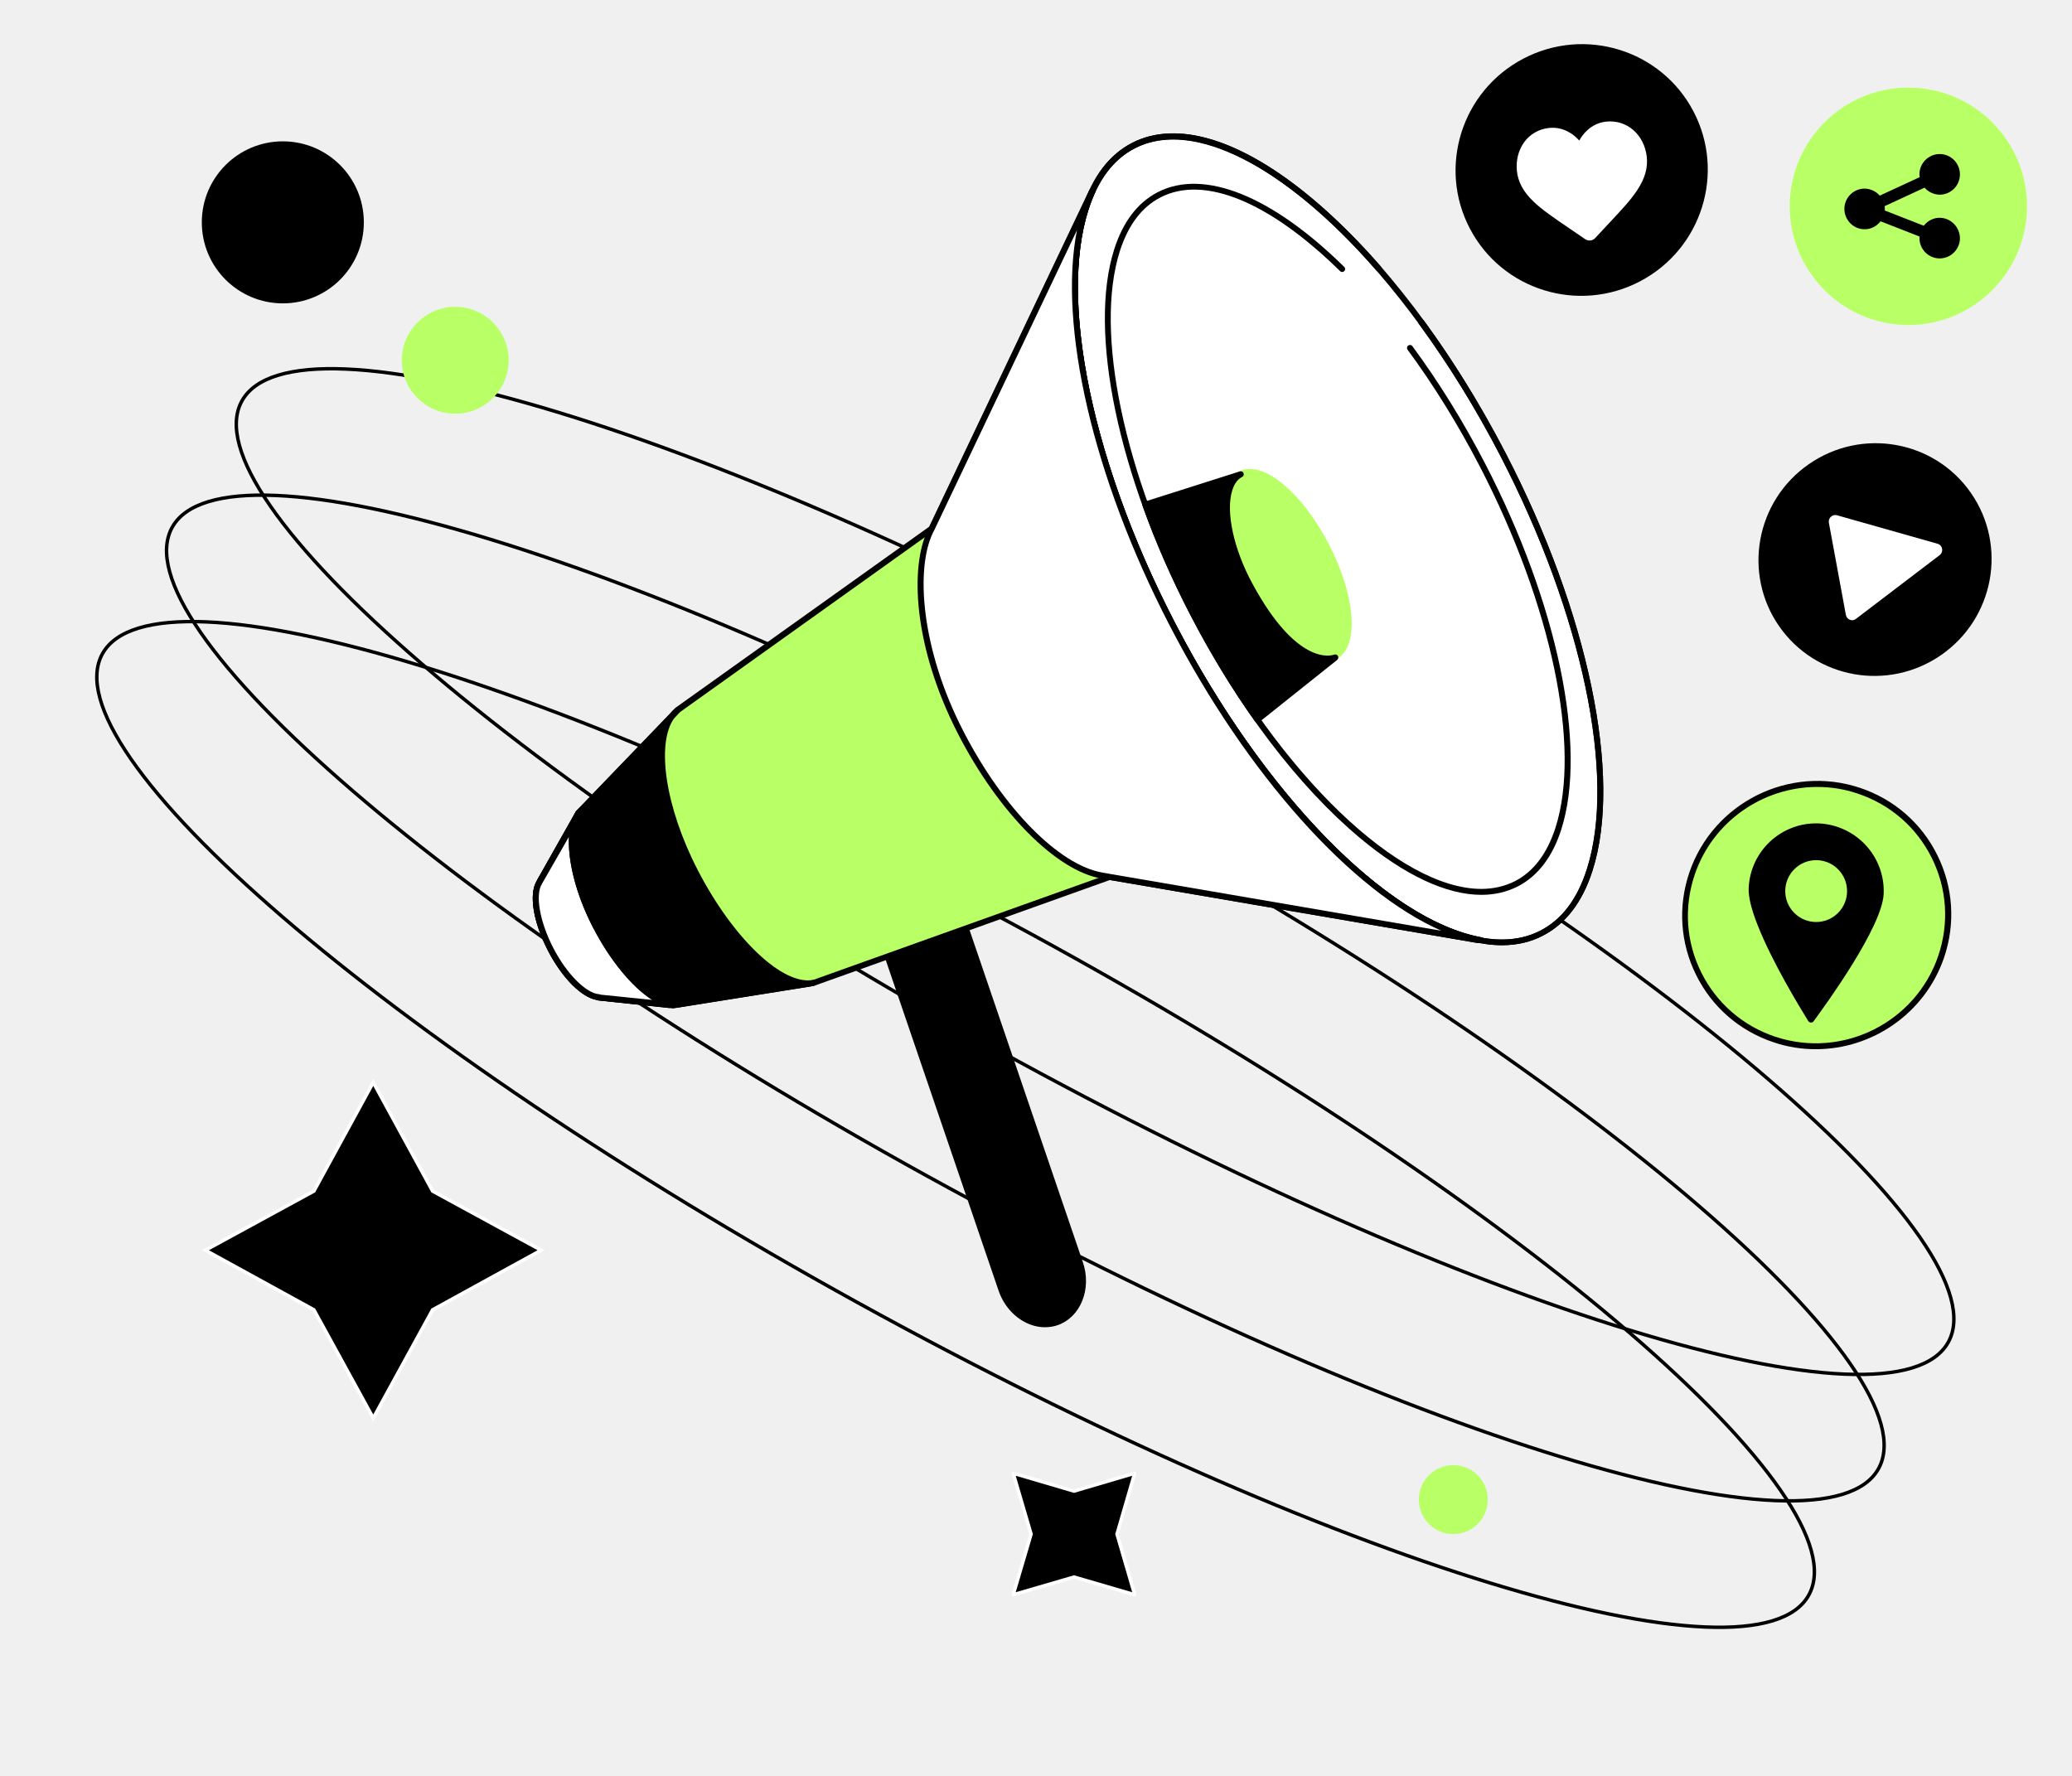
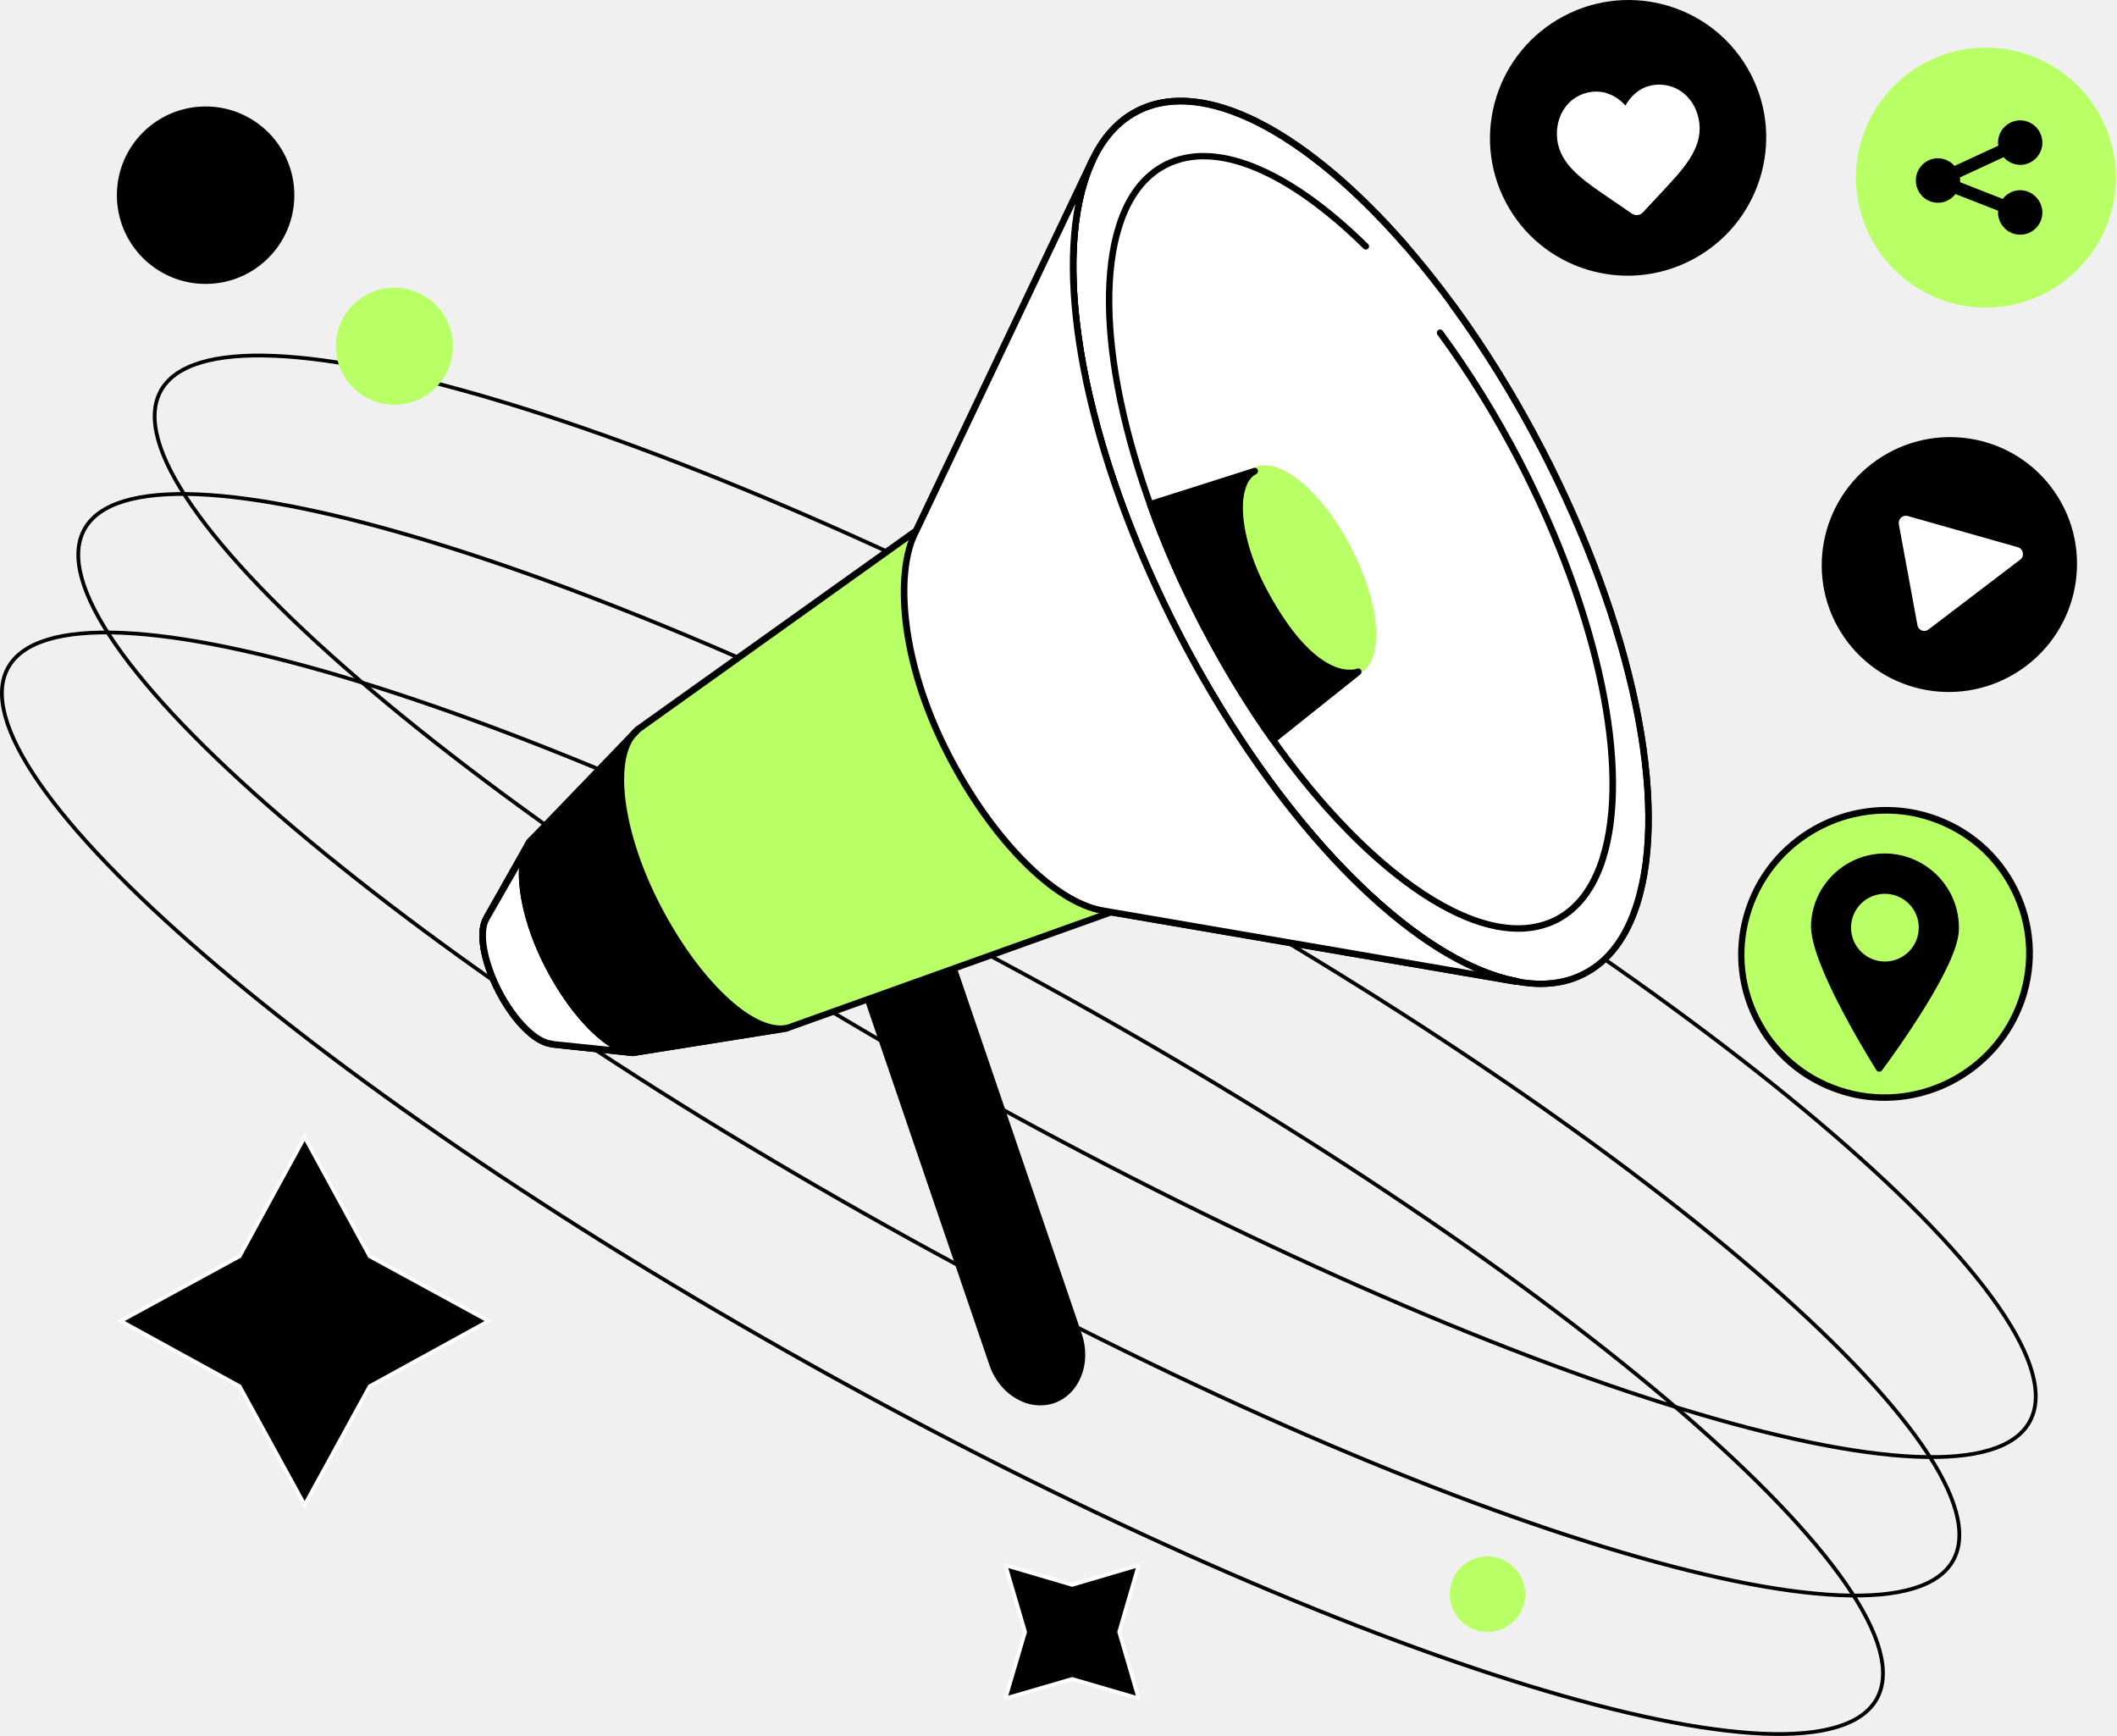
- <svg xmlns="http://www.w3.org/2000/svg" width="601" height="515" viewBox="0 0 601 515" fill="none">
+ <svg xmlns="http://www.w3.org/2000/svg" width="561" height="460" viewBox="0 0 561 460" fill="none">
  <g clip-path="url(#clip0_332_1228)">
-     <path d="M311.536 432.535L329.137 427.349L324.001 445L329.137 462.601L311.536 457.465L293.885 462.601L299.07 445L293.885 427.349L311.536 432.535Z" fill="black" stroke="white" stroke-miterlimit="10" />
+     <path d="M284.117 419.969L301.728 414.78L296.59 432.441L301.728 450.053L284.117 444.914L266.456 450.053L271.645 432.441L266.456 414.78L284.117 419.969Z" fill="black" stroke="white" stroke-miterlimit="10" />
  </g>
  <g clip-path="url(#clip1_332_1228)">
-     <path d="M125.484 345.509L156.96 362.659L125.484 379.947L108.266 411.354L91.047 379.947L59.571 362.659L91.047 345.509L108.266 313.964L125.484 345.509Z" fill="black" stroke="white" stroke-miterlimit="10" />
+     <path d="M97.96 332.894L129.454 350.054L97.96 367.351L80.731 398.776L63.503 367.351L32.009 350.054L63.503 332.894L80.731 301.331L97.96 332.894Z" fill="black" stroke="white" stroke-miterlimit="10" />
  </g>
-   <path d="M565.117 389.333C563.218 392.777 559.679 395.268 554.584 396.813C549.486 398.359 542.874 398.943 534.913 398.6C518.992 397.913 497.791 393.524 472.776 385.868C422.756 370.558 357.594 342.216 289.155 304.465C220.715 266.715 161.982 226.717 122.349 192.575C102.53 175.501 87.508 159.909 78.434 146.81C73.897 140.259 70.864 134.355 69.452 129.218C68.04 124.084 68.26 119.762 70.16 116.319C72.059 112.875 75.598 110.384 80.693 108.839C85.791 107.293 92.403 106.709 100.364 107.052C116.285 107.739 137.486 112.128 162.501 119.784C212.521 135.094 277.683 163.436 346.122 201.187C414.562 238.937 473.295 278.934 512.928 313.077C532.747 330.15 547.769 345.742 556.843 358.842C561.38 365.393 564.414 371.297 565.825 376.434C567.237 381.568 567.017 385.889 565.117 389.333Z" stroke="black" />
-   <path d="M544.887 426.007C542.987 429.451 539.449 431.942 534.354 433.487C529.256 435.033 522.644 435.617 514.683 435.273C498.762 434.587 477.56 430.198 452.546 422.542C402.526 407.232 337.364 378.89 268.924 341.139C200.485 303.388 141.752 263.391 102.119 229.249C82.299 212.175 67.277 196.583 58.204 183.483C53.666 176.933 50.633 171.029 49.221 165.892C47.81 160.758 48.03 156.436 49.929 152.992C51.829 149.549 55.367 147.057 60.462 145.512C65.56 143.967 72.172 143.383 80.134 143.726C96.054 144.413 117.256 148.802 142.27 156.458C192.291 171.767 257.452 200.11 325.892 237.86C394.331 275.611 453.064 315.608 492.697 349.75C512.517 366.824 527.539 382.416 536.612 395.516C541.15 402.067 544.183 407.971 545.595 413.107C547.006 418.241 546.786 422.563 544.887 426.007Z" stroke="black" />
-   <path d="M524.658 462.681C522.759 466.125 519.22 468.616 514.125 470.161C509.027 471.707 502.415 472.291 494.454 471.948C478.533 471.261 457.332 466.872 432.317 459.216C382.297 443.906 317.135 415.564 248.696 377.813C180.256 340.063 121.523 300.066 81.891 265.923C62.071 248.85 47.049 233.258 37.975 220.158C33.438 213.607 30.404 207.703 28.993 202.566C27.581 197.432 27.801 193.111 29.701 189.667C31.6 186.223 35.139 183.732 40.234 182.187C45.332 180.641 51.944 180.057 59.905 180.4C75.826 181.087 97.027 185.476 122.042 193.132C172.062 208.442 237.224 236.784 305.663 274.535C374.103 312.285 432.836 352.283 472.469 386.425C492.288 403.499 507.31 419.091 516.384 432.19C520.921 438.741 523.955 444.645 525.366 449.782C526.778 454.916 526.558 459.237 524.658 462.681Z" stroke="black" />
-   <circle cx="132.037" cy="104.5" r="15.5" fill="#B9FF66" />
-   <circle cx="421.537" cy="435" r="10" fill="#B9FF66" />
-   <circle cx="82.037" cy="64.5" r="23.5" fill="black" />
-   <path d="M306.509 383.59C300.205 385.744 293.001 381.475 290.495 374.071L251.496 259.81L274.284 252.015L313.322 366.433C315.828 373.758 312.774 381.436 306.509 383.59Z" fill="black" />
-   <path d="M303.102 385C301.262 385 299.383 384.569 297.581 383.668C293.94 381.866 291.042 378.498 289.633 374.345L250.634 260.084C250.478 259.653 250.713 259.144 251.182 258.987L273.971 251.192C274.206 251.113 274.441 251.113 274.636 251.231C274.832 251.348 274.989 251.505 275.067 251.74L314.105 366.159C316.728 373.914 313.439 382.101 306.744 384.412C305.608 384.804 304.355 385 303.102 385ZM252.592 260.358L291.317 373.797C292.57 377.518 295.154 380.574 298.364 382.14C300.949 383.394 303.729 383.629 306.235 382.767C312.03 380.769 314.849 373.562 312.5 366.707L273.736 253.111L252.592 260.358Z" fill="black" />
-   <path d="M270.251 153.382L196.521 205.988L167.821 235.798L156.544 255.736L156.505 255.892C154.273 259.339 155.565 267.291 159.755 275.399C163.866 283.39 169.661 288.953 173.733 289.266L173.616 289.344L195.268 291.695L235.794 285.231L321.818 254.443L428.751 272.775L429.495 272.814C402.635 267.8 366.377 231.88 340.025 181.076C313.713 130.31 305.334 80.132 316.885 55.376H316.845L270.838 152.128L270.251 153.382Z" fill="#B9FF66" />
-   <path d="M447.266 270.603C473.694 256.873 468.583 194.629 435.852 131.577C403.121 68.525 355.163 28.541 328.736 42.271C302.308 56.001 307.419 118.245 340.15 181.297C372.881 244.349 420.839 284.333 447.266 270.603Z" fill="white" />
-   <path d="M435.643 274.185C424.131 274.185 410.27 267.761 395.352 255.266C375.031 238.266 355.101 212.06 339.243 181.428C315.241 135.05 305.334 87.496 314.027 60.273C316.924 51.185 321.78 44.839 328.397 41.431C341.553 34.694 360.073 40.413 380.591 57.57C400.912 74.57 420.842 100.775 436.7 131.407C460.742 177.786 470.648 225.339 461.916 252.563C459.019 261.651 454.163 267.996 447.546 271.404C443.983 273.284 439.989 274.185 435.643 274.185ZM340.378 40.413C336.345 40.413 332.586 41.236 329.219 42.998C322.993 46.171 318.451 52.203 315.711 60.86C307.136 87.692 317.003 134.737 340.809 180.723C373.23 243.279 420.764 283.312 446.802 269.955C453.028 266.782 457.57 260.75 460.311 252.093C468.886 225.261 459.019 178.216 435.212 132.23C406.981 77.782 367.356 40.413 340.378 40.413Z" fill="black" />
-   <path d="M435.643 274.185C424.131 274.185 410.27 267.761 395.352 255.266C375.031 238.265 355.101 212.06 339.243 181.428C315.241 135.05 305.334 87.496 314.027 60.273C316.924 51.185 321.78 44.839 328.397 41.431C337.207 36.887 348.718 38.023 361.679 44.682C374.091 51.067 387.521 62.388 400.599 77.39C400.912 77.743 400.873 78.291 400.521 78.605C400.168 78.918 399.62 78.879 399.307 78.526C372.76 48.051 345.899 34.42 329.219 42.998C322.993 46.171 318.451 52.203 315.711 60.86C307.136 87.692 317.003 134.737 340.809 180.723C369.001 235.132 408.665 272.54 435.604 272.54C439.637 272.54 443.396 271.717 446.763 269.955C452.989 266.782 457.531 260.75 460.272 252.093C468.847 225.261 458.98 178.216 435.173 132.23C428.086 118.52 420.098 105.632 411.523 93.92C411.249 93.529 411.328 92.98 411.719 92.706C412.111 92.432 412.659 92.51 412.933 92.902C421.586 104.692 429.574 117.658 436.739 131.446C460.742 177.785 470.648 225.339 461.916 252.563C459.019 261.65 454.163 267.996 447.546 271.404C443.983 273.284 439.989 274.185 435.643 274.185Z" fill="black" />
-   <path d="M387.303 190.339C393.426 187.158 392.248 172.751 384.673 158.159C377.098 143.567 365.995 134.316 359.872 137.497C353.75 140.678 354.928 155.085 362.503 169.677C370.077 184.269 381.181 193.52 387.303 190.339Z" fill="#B9FF66" />
-   <path d="M384.624 191.848C377.889 191.848 368.492 183.152 361.718 170.03C356.08 159.14 353.77 147.937 355.845 141.474C356.589 139.202 357.803 137.596 359.486 136.734C366.143 133.326 377.537 142.61 385.446 157.847C391.085 168.737 393.395 179.94 391.32 186.403C390.576 188.675 389.362 190.281 387.678 191.143C386.738 191.613 385.72 191.848 384.624 191.848ZM362.54 137.714C361.718 137.714 360.935 137.87 360.269 138.223C358.977 138.889 358.038 140.142 357.45 141.983C355.532 148.016 357.764 158.748 363.206 169.246C370.411 183.152 381.257 192.514 386.856 189.615C388.148 188.949 389.088 187.696 389.675 185.855C391.594 179.783 389.323 169.09 383.919 158.592C377.576 146.41 368.492 137.714 362.54 137.714Z" fill="#B9FF66" />
-   <path d="M429.692 259.574C419.59 259.574 407.452 253.934 394.374 243.005C376.597 228.12 359.134 205.166 345.273 178.373C324.247 137.792 315.593 96.153 323.19 72.298C325.735 64.307 330.003 58.745 335.837 55.728C349.228 48.874 368.923 56.786 389.91 77.429C390.262 77.782 390.262 78.291 389.91 78.644C389.558 78.996 389.049 78.996 388.696 78.644C368.257 58.549 349.267 50.715 336.62 57.256C331.216 60.037 327.262 65.247 324.834 72.807C317.355 96.231 325.97 137.361 346.8 177.589C371.429 225.182 406.081 257.851 429.653 257.851C433.177 257.851 436.426 257.107 439.402 255.618C444.806 252.837 448.76 247.627 451.188 240.067C458.667 216.643 450.052 175.513 429.222 135.285C422.918 123.142 415.87 111.743 408.274 101.441C408 101.049 408.078 100.501 408.47 100.227C408.861 99.953 409.409 100.031 409.683 100.423C417.358 110.842 424.445 122.28 430.788 134.501C451.814 175.082 460.468 216.721 452.872 240.576C450.327 248.567 446.059 254.13 440.225 257.146C437.014 258.752 433.49 259.574 429.692 259.574Z" fill="black" />
-   <path d="M195.308 292.517C195.269 292.517 195.23 292.517 195.23 292.517L173.577 290.167C173.46 290.167 173.342 290.128 173.225 290.05C168.761 289.344 163.123 283.704 159.011 275.791C154.626 267.448 153.334 259.3 155.722 255.462L155.762 255.344L167.038 235.367C167.077 235.289 167.117 235.249 167.156 235.21L195.857 205.401C195.896 205.362 195.935 205.323 195.974 205.284L269.508 152.794L316.024 54.984C316.141 54.789 316.298 54.632 316.533 54.554C316.768 54.475 317.003 54.475 317.199 54.593C317.629 54.789 317.825 55.298 317.629 55.729C305.844 80.994 315.163 131.211 340.77 180.645C366.417 230.157 402.165 266.821 429.692 271.874C430.122 271.953 430.436 272.344 430.396 272.814C430.357 273.245 429.966 273.559 429.535 273.598L428.791 273.559C428.752 273.559 428.713 273.559 428.674 273.559L321.936 255.266L236.108 285.976C236.069 285.976 235.991 286.015 235.951 286.015L195.426 292.478C195.387 292.517 195.348 292.517 195.308 292.517ZM174.204 288.522L195.308 290.794L235.638 284.331L321.623 253.581C321.78 253.542 321.897 253.503 322.054 253.542L418.141 269.994C392.181 258.595 361.836 224.947 339.321 181.468C316.964 138.301 306.979 94.469 312.461 66.775L271.035 153.735C270.956 153.852 270.878 153.97 270.761 154.048L197.11 206.655L168.526 236.307L157.249 256.284C157.249 256.323 157.21 256.363 157.21 256.363C155.174 259.535 156.545 267.37 160.499 275.008C164.376 282.49 169.975 288.13 173.812 288.404C173.969 288.404 174.086 288.444 174.204 288.522Z" fill="black" />
-   <path d="M270.367 153.069L316.845 55.337H316.884C305.333 80.093 313.751 130.271 340.025 181.037C366.376 231.881 402.634 267.8 429.573 272.736L428.829 272.697L322.052 254.404L319.586 253.973C307.173 251.779 290.611 235.641 278.747 212.608C266.569 188.988 264.416 165.447 269.819 154.244L270.367 153.069Z" fill="white" />
-   <path d="M429.573 273.598C429.534 273.598 429.573 273.598 429.573 273.598L428.79 273.558C428.751 273.558 428.711 273.558 428.672 273.558L321.896 255.266L319.429 254.835C306.312 252.524 289.671 235.719 277.964 213.039C264.69 187.265 264.025 164.311 269.036 153.891L269.624 152.716L316.101 55.024C316.218 54.828 316.375 54.671 316.61 54.593C316.845 54.514 317.08 54.514 317.276 54.632C317.706 54.828 317.902 55.337 317.706 55.768C305.921 81.033 315.24 131.25 340.847 180.684C366.494 230.196 402.243 266.86 429.769 271.913C430.199 271.992 430.513 272.383 430.473 272.853C430.356 273.245 430.004 273.598 429.573 273.598ZM312.381 66.775L271.151 153.46L270.563 154.635C265.591 164.977 267.04 188.087 279.491 212.217C290.963 234.466 307.134 250.918 319.742 253.111L322.209 253.542L418.1 269.994C392.14 258.595 361.795 224.947 339.281 181.467C316.923 138.301 306.939 94.469 312.381 66.775Z" fill="black" />
-   <path d="M194.133 292.4C194.094 292.4 194.055 292.4 194.055 292.4L173.538 290.206C173.42 290.206 173.303 290.167 173.185 290.089C168.721 289.384 163.083 283.743 158.972 275.831C154.626 267.448 153.333 259.3 155.722 255.462L155.761 255.344L167.038 235.367C167.273 234.936 167.782 234.819 168.212 235.054C168.643 235.289 168.761 235.798 168.526 236.229L157.249 256.284C157.249 256.323 157.21 256.363 157.21 256.363C155.174 259.535 156.544 267.37 160.499 275.008C164.375 282.49 169.974 288.13 173.812 288.404C173.929 288.404 174.086 288.444 174.164 288.522L194.212 290.676C194.681 290.716 195.034 291.146 194.955 291.616C194.916 292.047 194.564 292.4 194.133 292.4Z" fill="black" />
-   <path d="M195.503 291.538C188.847 291.068 179.528 281.628 172.754 268.584C165.589 254.756 163.905 240.459 168.29 235.367L156.583 255.736L156.505 255.892C154.273 259.339 155.565 267.291 159.755 275.399C163.866 283.39 169.661 288.953 173.733 289.266L173.616 289.344L195.503 291.538Z" fill="white" />
-   <path d="M195.504 292.4C195.464 292.4 195.464 292.4 195.425 292.4C195.269 292.4 195.073 292.36 194.916 292.36L173.538 290.206C173.42 290.206 173.303 290.167 173.185 290.088C168.721 289.383 163.083 283.743 158.972 275.83C154.626 267.448 153.333 259.3 155.722 255.461L155.761 255.344L166.059 237.404C166.45 236.385 166.959 235.484 167.586 234.74C167.86 234.387 168.369 234.348 168.721 234.583C169.074 234.857 169.191 235.327 168.956 235.719L167.508 238.187C165.197 244.415 167.468 256.636 173.42 268.074C179.881 280.57 188.691 289.697 194.995 290.519L195.464 290.559C195.934 290.598 196.287 291.029 196.248 291.499C196.287 292.047 195.934 292.4 195.504 292.4ZM174.164 288.522L189.121 290.049C183.366 286.367 177.022 278.768 171.971 268.975C167.077 259.535 164.649 249.742 165.041 242.692L157.249 256.284C157.249 256.323 157.21 256.362 157.21 256.362C155.174 259.535 156.544 267.369 160.499 275.008C164.375 282.489 169.974 288.13 173.812 288.404C173.929 288.404 174.086 288.443 174.164 288.522Z" fill="black" />
-   <path d="M234.345 285.388L236.068 285.035C226.749 286.994 212.026 272.892 201.65 252.876C191.039 232.429 189.042 212.021 196.56 205.988L195.581 206.968L168.368 235.249C163.905 240.263 165.549 254.639 172.754 268.544C179.684 281.941 189.512 291.499 196.208 291.459L234.345 285.388Z" fill="black" />
-   <path d="M196.169 292.36C189.043 292.36 179.137 282.764 171.971 268.975C164.689 254.874 162.848 240.146 167.704 234.701L194.407 206.968C194.877 206.341 195.425 205.793 196.013 205.323C196.365 205.048 196.874 205.088 197.187 205.401C197.501 205.753 197.501 206.263 197.187 206.576L195.66 208.182C190.218 215.468 192.92 234.113 202.434 252.484C212.693 272.305 227.024 285.897 235.795 284.252L235.912 284.213C236.382 284.135 236.813 284.409 236.93 284.879C237.008 285.349 236.734 285.78 236.264 285.897C236.225 285.897 236.186 285.897 236.147 285.936L234.542 286.25H234.502L196.365 292.321C196.287 292.321 196.209 292.36 196.169 292.36ZM192.136 211.825L168.996 235.876C164.689 240.733 166.646 254.913 173.538 268.192C180.272 281.197 189.787 290.598 196.169 290.637L229.843 285.27C220.759 282.058 209.561 269.955 200.907 253.307C192.685 237.443 189.513 221.304 192.136 211.825Z" fill="black" />
-   <path d="M359.878 137.479C353.731 140.612 354.631 155.145 362.462 169.638C375.579 193.885 386.034 191.025 387.248 190.594C387.287 190.594 387.287 190.634 387.248 190.634L364.733 208.77C358.116 199.486 351.812 189.145 346.017 177.981C340.496 167.288 335.837 156.633 332.156 146.292L359.878 137.479Z" fill="black" />
-   <path d="M364.733 209.631C364.694 209.631 364.655 209.631 364.616 209.631C364.381 209.592 364.185 209.475 364.028 209.279C357.255 199.76 350.951 189.341 345.273 178.412C339.83 167.914 335.132 157.221 331.373 146.645C331.295 146.41 331.295 146.174 331.412 145.979C331.53 145.783 331.686 145.626 331.921 145.548L359.643 136.734C360.074 136.617 360.544 136.813 360.7 137.243C360.857 137.674 360.7 138.144 360.309 138.34C358.977 139.006 357.998 140.338 357.411 142.297C355.493 148.446 357.842 159.336 363.284 169.325C376.088 192.984 385.955 190.281 387.013 189.889C387.404 189.733 387.874 189.928 388.07 190.281C388.266 190.634 388.187 191.143 387.874 191.417L365.281 209.436C365.125 209.553 364.929 209.631 364.733 209.631ZM333.292 146.84C337.011 157.064 341.553 167.405 346.8 177.59C352.282 188.166 358.39 198.233 364.929 207.516L384.467 191.77C380.004 191.574 371.585 188.244 361.718 170.03C356.002 159.493 353.652 148.368 355.727 141.67C356.002 140.808 356.315 140.064 356.706 139.359L333.292 146.84Z" fill="black" />
-   <path d="M475.723 81.597C493.623 72.194 500.547 50.116 491.187 32.285C481.827 14.454 459.729 7.623 441.829 17.027C423.929 26.43 417.006 48.508 426.365 66.339C435.725 84.17 457.823 91.001 475.723 81.597Z" fill="black" />
-   <path d="M442.104 41.235C443.827 38.885 446.372 37.436 449.27 37.122C451.462 36.887 453.498 37.357 455.417 38.532C456.396 39.12 457.257 39.864 458.08 40.765C458.667 39.708 459.372 38.767 460.194 37.984C461.799 36.417 463.718 35.516 465.872 35.281C468.769 34.968 471.588 35.83 473.781 37.749C475.934 39.629 477.305 42.371 477.657 45.466C478.01 48.639 477.148 51.694 474.956 55.063C472.998 58.079 470.022 61.212 466.576 64.894C465.402 66.148 464.07 67.558 462.7 69.047C462.348 69.438 461.839 69.713 461.29 69.752C460.742 69.83 460.233 69.673 459.763 69.36C458.08 68.185 456.474 67.088 455.065 66.148C450.914 63.328 447.312 60.899 444.728 58.392C441.83 55.611 440.342 52.791 439.99 49.618C439.677 46.523 440.421 43.546 442.104 41.235Z" fill="white" />
-   <path d="M577.272 83.593C590.377 70.483 590.377 49.228 577.272 36.118C564.168 23.009 542.922 23.009 529.817 36.118C516.713 49.228 516.713 70.483 529.817 83.593C542.922 96.702 564.168 96.702 577.272 83.593Z" fill="#B9FF66" />
-   <path d="M553.539 94.273C534.587 94.273 519.121 78.84 519.121 59.842C519.121 40.883 534.548 25.411 553.539 25.411C572.529 25.411 587.956 40.844 587.956 59.842C587.956 78.801 572.529 94.273 553.539 94.273ZM553.539 27.134C535.527 27.134 520.844 41.784 520.844 59.842C520.844 77.861 535.488 92.55 553.539 92.55C571.55 92.55 586.233 77.9 586.233 59.842C586.233 41.823 571.589 27.134 553.539 27.134Z" fill="#B9FF66" />
-   <path d="M562.622 63.171C560.743 63.171 559.098 64.072 558.002 65.482L546.686 61.056C546.686 60.899 546.725 60.782 546.725 60.625C546.725 60.351 546.686 60.077 546.647 59.803L558.237 54.436C559.294 55.651 560.86 56.434 562.622 56.473C565.833 56.473 568.495 53.849 568.495 50.597C568.495 47.346 565.872 44.683 562.622 44.683C559.411 44.683 556.749 47.307 556.749 50.558C556.749 50.833 556.788 51.107 556.827 51.381L545.237 56.747C544.18 55.533 542.614 54.75 540.852 54.71C537.641 54.71 534.979 57.335 534.979 60.586C534.979 63.837 537.602 66.501 540.852 66.501C542.731 66.501 544.376 65.6 545.472 64.19L556.788 68.616C556.788 68.773 556.749 68.89 556.749 69.047C556.749 72.298 559.372 74.962 562.622 74.962C565.833 74.962 568.495 72.337 568.495 69.086C568.456 65.835 565.833 63.211 562.622 63.171Z" fill="black" />
-   <path d="M563.067 189.993C578.433 179.322 582.294 158.283 571.69 142.999C561.085 127.715 540.032 123.975 524.665 134.645C509.299 145.315 505.438 166.355 516.042 181.639C526.647 196.923 547.7 200.663 563.067 189.993Z" fill="black" />
-   <path d="M535.411 178.373L530.478 151.619C530.243 150.248 531.496 149.112 532.827 149.465L561.998 157.73C563.486 158.161 563.838 160.08 562.624 161.02L538.348 179.509C537.291 180.371 535.685 179.783 535.411 178.373Z" fill="white" />
-   <path d="M543.535 299.582C562.512 290.34 570.452 267.553 561.271 248.686C552.09 229.819 529.264 222.016 510.287 231.258C491.311 240.499 483.371 263.286 492.552 282.153C501.733 301.02 524.559 308.823 543.535 299.582Z" fill="#B9FF66" />
-   <path d="M526.718 304.347C522.646 304.347 518.495 303.72 514.462 302.349C504.595 299.059 496.607 292.165 491.987 282.842C487.367 273.559 486.662 263.022 489.99 253.151C496.881 232.821 519.043 221.735 539.443 228.512C549.31 231.802 557.298 238.696 561.918 248.019C566.539 257.303 567.243 267.84 563.915 277.711C558.355 294.006 543.045 304.347 526.718 304.347ZM527.109 228.277C511.486 228.277 496.842 238.148 491.556 253.738C488.385 263.178 489.05 273.245 493.475 282.098C497.899 290.99 505.535 297.61 514.971 300.743C534.47 307.206 555.653 296.63 562.232 277.202C565.403 267.761 564.737 257.694 560.313 248.842C555.888 239.95 548.253 233.33 538.817 230.196C534.94 228.865 530.986 228.277 527.109 228.277Z" fill="black" />
-   <path d="M546.375 259.261C545.983 268.78 529.891 291.029 526.053 296.239C525.662 296.787 524.84 296.748 524.487 296.16C522.06 292.243 514.033 279.082 509.843 268.427C508.16 264.197 507.102 260.358 507.22 257.655C507.651 246.844 516.774 238.422 527.581 238.853C538.387 239.362 546.806 248.45 546.375 259.261Z" fill="black" />
-   <path d="M533.13 264.827C536.632 261.324 536.632 255.644 533.13 252.141C529.628 248.638 523.951 248.638 520.45 252.141C516.948 255.644 516.948 261.324 520.45 264.827C523.951 268.33 529.628 268.33 533.13 264.827Z" fill="#B9FF66" />
+   <path d="M318.724 188.489C387.202 226.261 445.969 266.282 485.624 300.443C505.455 317.527 520.486 333.127 529.564 346.234C534.104 352.789 537.139 358.696 538.552 363.836C539.964 368.973 539.744 373.297 537.843 376.743C535.942 380.189 532.402 382.681 527.304 384.227C522.203 385.774 515.587 386.359 507.622 386.015C491.692 385.328 470.479 380.936 445.45 373.275C395.401 357.957 330.202 329.599 261.724 291.827C193.246 254.055 134.478 214.034 94.823 179.872C74.993 162.789 59.962 147.189 50.883 134.082C46.343 127.527 43.308 121.619 41.895 116.48C40.483 111.343 40.703 107.019 42.604 103.573C44.504 100.128 48.045 97.635 53.143 96.088C58.244 94.542 64.86 93.957 72.826 94.301C88.755 94.988 109.969 99.38 134.997 107.04C185.046 122.359 250.246 150.717 318.724 188.489Z" stroke="black" />
+   <path d="M298.482 225.184C366.96 262.956 425.727 302.976 465.382 337.138C485.213 354.221 500.244 369.822 509.323 382.929C513.862 389.483 516.897 395.391 518.31 400.531C519.722 405.667 519.502 409.992 517.601 413.438C515.7 416.883 512.16 419.376 507.062 420.922C501.961 422.468 495.346 423.053 487.38 422.71C471.45 422.022 450.237 417.631 425.208 409.97C375.159 394.652 309.96 366.293 241.482 328.521C173.004 290.749 114.236 250.729 74.581 216.567C54.751 199.484 39.72 183.884 30.641 170.777C26.101 164.222 23.066 158.314 21.654 153.174C20.242 148.038 20.461 143.714 22.362 140.268C24.262 136.822 27.803 134.329 32.901 132.783C38.002 131.236 44.618 130.652 52.584 130.996C68.513 131.683 89.727 136.075 114.755 143.735C164.804 159.053 230.004 187.412 298.482 225.184Z" stroke="black" />
+   <path d="M278.242 261.879C346.72 299.651 405.487 339.672 445.142 373.833C464.973 390.917 480.004 406.517 489.082 419.624C493.622 426.179 496.657 432.086 498.07 437.226C499.482 442.363 499.261 446.687 497.361 450.133C495.46 453.579 491.92 456.071 486.822 457.617C481.721 459.164 475.105 459.748 467.14 459.405C451.21 458.718 429.997 454.326 404.968 446.665C354.919 431.347 289.72 402.989 221.242 365.217C152.764 327.445 93.996 287.424 54.341 253.262C34.511 236.179 19.48 220.579 10.401 207.472C5.861 200.917 2.826 195.009 1.413 189.87C0.002 184.733 0.221 180.409 2.122 176.963C4.022 173.517 7.563 171.024 12.661 169.478C17.762 167.932 24.378 167.347 32.344 167.691C48.273 168.378 69.487 172.77 94.515 180.43C144.564 195.749 209.764 224.107 278.242 261.879Z" stroke="black" />
+   <circle cx="104.516" cy="91.748" r="15.509" fill="#B9FF66" />
+   <circle cx="394.181" cy="422.436" r="10.006" fill="#B9FF66" />
+   <circle cx="54.488" cy="51.725" r="23.513" fill="black" />
+   <path d="M279.088 370.996C272.78 373.152 265.572 368.88 263.064 361.472L224.043 247.146L246.845 239.346L285.905 353.83C288.412 361.159 285.356 368.841 279.088 370.996Z" fill="black" />
+   <path d="M275.679 372.407C273.838 372.407 271.957 371.976 270.155 371.075C266.512 369.272 263.612 365.901 262.202 361.747L223.181 247.42C223.024 246.989 223.26 246.479 223.73 246.322L246.531 238.523C246.766 238.444 247.001 238.444 247.197 238.562C247.393 238.68 247.55 238.836 247.628 239.072L286.688 353.555C289.313 361.315 286.022 369.507 279.323 371.819C278.186 372.211 276.933 372.407 275.679 372.407ZM225.14 247.694L263.887 361.198C265.14 364.921 267.726 367.978 270.939 369.546C273.524 370.8 276.306 371.035 278.813 370.173C284.612 368.174 287.432 360.963 285.082 354.104L246.296 240.443L225.14 247.694Z" fill="black" />
+   <path d="M242.809 140.657L169.037 193.294L140.32 223.12L129.037 243.069L128.998 243.226C126.765 246.675 128.058 254.631 132.25 262.744C136.363 270.74 142.162 276.305 146.236 276.619L146.119 276.697L167.784 279.049L208.333 272.582L294.406 241.776L401.399 260.118L402.144 260.157C375.268 255.141 338.99 219.2 312.623 168.367C286.296 117.572 277.912 67.366 289.469 42.596H289.43L243.396 139.403L242.809 140.657Z" fill="#B9FF66" />
+   <path d="M419.925 257.945C446.368 244.207 441.254 181.928 408.505 118.84C375.755 55.752 327.77 15.745 301.327 29.483C274.885 43.221 279.998 105.5 312.748 168.588C345.498 231.676 393.483 271.682 419.925 257.945Z" fill="white" />
+   <path d="M408.295 261.529C396.777 261.529 382.908 255.102 367.982 242.599C347.648 225.589 327.707 199.369 311.84 168.72C287.824 122.315 277.912 74.734 286.61 47.495C289.509 38.402 294.367 32.053 300.988 28.643C314.152 21.902 332.683 27.624 353.212 44.791C373.545 61.8 393.486 88.021 409.353 118.67C433.408 165.075 443.32 212.655 434.583 239.895C431.684 248.988 426.826 255.337 420.205 258.747C416.64 260.628 412.644 261.529 408.295 261.529ZM312.976 27.624C308.941 27.624 305.18 28.447 301.811 30.211C295.582 33.385 291.037 39.421 288.295 48.083C279.715 74.93 289.587 122.001 313.407 168.014C345.846 230.606 393.408 270.661 419.461 257.297C425.69 254.122 430.235 248.086 432.977 239.424C441.557 212.577 431.684 165.506 407.864 119.493C379.617 65.014 339.97 27.624 312.976 27.624Z" fill="black" />
+   <path d="M408.295 261.529C396.777 261.529 382.908 255.102 367.982 242.599C347.648 225.589 327.707 199.369 311.84 168.72C287.824 122.315 277.912 74.734 286.61 47.495C289.509 38.402 294.367 32.053 300.988 28.643C309.803 24.096 321.321 25.233 334.289 31.896C346.708 38.284 360.146 49.611 373.231 64.622C373.545 64.975 373.506 65.524 373.153 65.837C372.8 66.151 372.252 66.112 371.939 65.759C345.376 35.267 318.5 21.627 301.811 30.211C295.582 33.385 291.037 39.421 288.295 48.083C279.715 74.93 289.587 122.001 313.407 168.014C341.615 222.454 381.302 259.883 408.256 259.883C412.291 259.883 416.052 259.06 419.422 257.296C425.651 254.122 430.196 248.086 432.938 239.424C441.518 212.577 431.645 165.506 407.825 119.493C400.734 105.775 392.742 92.881 384.162 81.162C383.888 80.77 383.966 80.221 384.358 79.947C384.75 79.672 385.298 79.751 385.572 80.143C394.231 91.94 402.223 104.913 409.392 118.709C433.408 165.075 443.32 212.655 434.583 239.895C431.684 248.987 426.826 255.337 420.205 258.747C416.64 260.628 412.644 261.529 408.295 261.529Z" fill="black" />
+   <path d="M359.928 177.635C366.054 174.453 364.876 160.037 357.296 145.437C349.717 130.837 338.607 121.581 332.482 124.763C326.356 127.946 327.534 142.362 335.113 156.962C342.692 171.562 353.802 180.818 359.928 177.635Z" fill="#B9FF66" />
+   <path d="M357.247 179.145C350.509 179.145 341.106 170.444 334.328 157.314C328.687 146.419 326.375 135.209 328.452 128.743C329.196 126.469 330.411 124.862 332.095 124C338.755 120.59 350.156 129.879 358.07 145.125C363.711 156.021 366.023 167.23 363.947 173.697C363.202 175.97 361.988 177.577 360.303 178.44C359.363 178.91 358.344 179.145 357.247 179.145ZM335.151 124.98C334.328 124.98 333.545 125.137 332.879 125.49C331.586 126.156 330.646 127.41 330.058 129.252C328.138 135.288 330.371 146.027 335.817 156.531C343.026 170.444 353.878 179.811 359.48 176.911C360.773 176.245 361.713 174.991 362.301 173.149C364.221 167.074 361.948 156.374 356.542 145.87C350.195 133.681 341.106 124.98 335.151 124.98Z" fill="#B9FF66" />
+   <path d="M402.341 246.91C392.233 246.91 380.088 241.266 367.002 230.331C349.216 215.438 331.743 192.471 317.874 165.662C296.836 125.058 288.177 83.396 295.778 59.527C298.324 51.532 302.595 45.966 308.432 42.948C321.831 36.089 341.537 44.007 362.536 64.661C362.889 65.014 362.889 65.524 362.536 65.876C362.184 66.229 361.674 66.229 361.322 65.876C340.871 45.77 321.87 37.931 309.216 44.477C303.809 47.26 299.852 52.472 297.423 60.036C289.94 83.474 298.559 124.627 319.402 164.879C344.044 212.498 378.717 245.186 402.301 245.186C405.827 245.186 409.079 244.441 412.057 242.952C417.463 240.169 421.42 234.956 423.849 227.392C431.332 203.954 422.713 162.801 401.87 122.55C395.563 110.4 388.511 98.995 380.91 88.687C380.636 88.295 380.715 87.746 381.106 87.472C381.498 87.198 382.047 87.276 382.321 87.668C390 98.093 397.091 109.538 403.438 121.766C424.476 162.37 433.134 204.033 425.534 227.901C422.987 235.897 418.717 241.462 412.879 244.48C409.667 246.087 406.141 246.91 402.341 246.91Z" fill="black" />
+   <path d="M167.824 279.872C167.785 279.872 167.745 279.872 167.745 279.872L146.08 277.52C145.963 277.52 145.845 277.481 145.728 277.403C141.261 276.697 135.62 271.053 131.506 263.136C127.118 254.788 125.825 246.636 128.215 242.795L128.254 242.677L139.538 222.689C139.577 222.61 139.616 222.571 139.655 222.532L168.372 192.706C168.411 192.667 168.451 192.628 168.49 192.588L242.065 140.069L288.608 42.204C288.726 42.008 288.882 41.851 289.117 41.773C289.352 41.694 289.588 41.694 289.783 41.812C290.214 42.008 290.41 42.517 290.214 42.949C278.422 68.228 287.746 118.474 313.368 167.936C339.03 217.476 374.799 254.161 402.34 259.217C402.771 259.295 403.085 259.687 403.046 260.158C403.006 260.589 402.615 260.902 402.184 260.942L401.439 260.902C401.4 260.902 401.361 260.902 401.322 260.902L294.524 242.599L208.647 273.327C208.608 273.327 208.529 273.366 208.49 273.366L167.941 279.833C167.902 279.872 167.863 279.872 167.824 279.872ZM146.707 275.874L167.824 278.147L208.177 271.68L294.21 240.914C294.367 240.875 294.485 240.835 294.641 240.875L390.783 257.336C364.808 245.93 334.446 212.263 311.919 168.759C289.548 125.568 279.558 81.711 285.043 54.001L243.593 141.01C243.515 141.128 243.436 141.245 243.319 141.324L169.626 193.96L141.026 223.63L129.743 243.618C129.743 243.657 129.704 243.696 129.704 243.696C127.667 246.871 129.038 254.71 132.995 262.352C136.874 269.838 142.476 275.482 146.315 275.757C146.472 275.757 146.59 275.796 146.707 275.874Z" fill="black" />
+   <path d="M242.926 140.344L289.429 42.556H289.468C277.911 67.327 286.334 117.533 312.622 168.328C338.989 219.201 375.267 255.141 402.221 260.079L401.477 260.04L294.64 241.737L292.172 241.306C279.752 239.111 263.18 222.963 251.31 199.917C239.125 176.284 236.971 152.729 242.377 141.519L242.926 140.344Z" fill="white" />
+   <path d="M402.222 260.941C402.182 260.941 402.222 260.941 402.222 260.941L401.438 260.902C401.399 260.902 401.36 260.902 401.321 260.902L294.483 242.599L292.015 242.168C278.891 239.855 262.24 223.042 250.526 200.349C237.245 174.559 236.579 151.592 241.594 141.167L242.181 139.991L288.685 42.243C288.803 42.047 288.959 41.89 289.194 41.812C289.43 41.733 289.665 41.733 289.861 41.851C290.291 42.047 290.487 42.556 290.291 42.988C278.499 68.267 287.823 118.513 313.445 167.975C339.107 217.515 374.876 254.2 402.418 259.256C402.849 259.334 403.162 259.726 403.123 260.197C403.005 260.589 402.653 260.941 402.222 260.941ZM284.963 54.001L243.709 140.736L243.122 141.911C238.146 152.258 239.596 175.382 252.054 199.526C263.533 221.787 279.714 238.249 292.329 240.443L294.797 240.874L390.743 257.336C364.768 245.93 334.405 212.263 311.878 168.759C289.508 125.568 279.518 81.71 284.963 54.001Z" fill="black" />
+   <path d="M166.648 279.754C166.609 279.754 166.57 279.754 166.57 279.754L146.041 277.56C145.923 277.56 145.806 277.52 145.688 277.442C141.222 276.736 135.58 271.093 131.467 263.176C127.118 254.788 125.825 246.636 128.215 242.795L128.254 242.678L139.537 222.689C139.772 222.258 140.281 222.14 140.712 222.375C141.143 222.611 141.261 223.12 141.026 223.551L129.743 243.618C129.743 243.657 129.704 243.697 129.704 243.697C127.666 246.871 129.038 254.71 132.994 262.353C136.873 269.838 142.475 275.482 146.315 275.757C146.432 275.757 146.589 275.796 146.667 275.874L166.726 278.03C167.196 278.069 167.549 278.5 167.471 278.97C167.431 279.402 167.079 279.754 166.648 279.754Z" fill="black" />
+   <path d="M168.019 278.892C161.359 278.422 152.034 268.976 145.257 255.925C138.087 242.089 136.403 227.784 140.79 222.689L129.076 243.069L128.998 243.226C126.765 246.675 128.058 254.631 132.25 262.744C136.363 270.74 142.162 276.305 146.236 276.619L146.119 276.697L168.019 278.892Z" fill="white" />
+   <path d="M168.019 279.754C167.98 279.754 167.98 279.754 167.941 279.754C167.784 279.754 167.588 279.715 167.431 279.715L146.041 277.559C145.923 277.559 145.806 277.52 145.688 277.442C141.222 276.736 135.58 271.092 131.467 263.175C127.118 254.788 125.825 246.636 128.215 242.795L128.254 242.677L138.558 224.727C138.949 223.708 139.459 222.806 140.086 222.062C140.36 221.709 140.869 221.67 141.222 221.905C141.574 222.179 141.692 222.649 141.457 223.041L140.007 225.511C137.696 231.742 139.968 243.971 145.923 255.415C152.387 267.918 161.202 277.05 167.51 277.873L167.98 277.912C168.45 277.951 168.803 278.382 168.764 278.853C168.803 279.401 168.45 279.754 168.019 279.754ZM146.667 275.874L161.633 277.402C155.874 273.718 149.527 266.115 144.473 256.316C139.576 246.871 137.147 237.073 137.539 230.018L129.743 243.618C129.743 243.657 129.704 243.696 129.704 243.696C127.666 246.871 129.038 254.71 132.994 262.352C136.873 269.838 142.475 275.482 146.315 275.756C146.432 275.756 146.589 275.796 146.667 275.874Z" fill="black" />
+   <path d="M206.883 272.738L208.606 272.386C199.282 274.345 184.551 260.236 174.169 240.208C163.552 219.749 161.554 199.329 169.076 193.294L168.097 194.273L140.868 222.571C136.402 227.588 138.048 241.972 145.256 255.885C152.191 269.289 162.024 278.853 168.724 278.813L206.883 272.738Z" fill="black" />
+   <path d="M168.685 279.715C161.555 279.715 151.643 270.113 144.474 256.317C137.187 242.207 135.345 227.47 140.203 222.022L166.922 194.274C167.392 193.646 167.941 193.098 168.529 192.627C168.881 192.353 169.391 192.392 169.704 192.706C170.017 193.059 170.017 193.568 169.704 193.882L168.176 195.489C162.73 202.778 165.434 221.435 174.954 239.816C185.218 259.648 199.557 273.248 208.333 271.602L208.451 271.563C208.921 271.484 209.352 271.759 209.469 272.229C209.547 272.699 209.273 273.13 208.803 273.248C208.764 273.248 208.725 273.248 208.686 273.287L207.079 273.601H207.04L168.881 279.676C168.803 279.676 168.724 279.715 168.685 279.715ZM164.65 199.134L141.496 223.198C137.187 228.058 139.145 242.246 146.041 255.533C152.779 268.545 162.299 277.951 168.685 277.99L202.378 272.621C193.289 269.407 182.084 257.296 173.426 240.639C165.199 224.766 162.025 208.618 164.65 199.134Z" fill="black" />
+   <path d="M332.487 124.745C326.336 127.88 327.237 142.421 335.073 156.922C348.197 181.183 358.658 178.322 359.872 177.891C359.912 177.891 359.912 177.93 359.872 177.93L337.345 196.077C330.724 186.788 324.417 176.441 318.618 165.271C313.094 154.571 308.432 143.91 304.75 133.563L332.487 124.745Z" fill="black" />
+   <path d="M337.345 196.939C337.306 196.939 337.267 196.939 337.228 196.939C336.992 196.9 336.797 196.782 336.64 196.586C329.862 187.062 323.555 176.637 317.874 165.702C312.428 155.198 307.727 144.498 303.966 133.916C303.887 133.681 303.887 133.446 304.005 133.25C304.123 133.054 304.279 132.897 304.514 132.819L332.252 124C332.683 123.883 333.153 124.079 333.31 124.51C333.466 124.941 333.31 125.411 332.918 125.607C331.586 126.273 330.607 127.606 330.019 129.566C328.099 135.719 330.45 146.615 335.895 156.609C348.707 180.282 358.579 177.577 359.637 177.185C360.029 177.029 360.499 177.225 360.695 177.577C360.891 177.93 360.812 178.44 360.499 178.714L337.894 196.743C337.737 196.86 337.541 196.939 337.345 196.939ZM305.885 134.112C309.607 144.341 314.152 154.688 319.402 164.879C324.887 175.461 330.998 185.534 337.541 194.822L357.091 179.067C352.624 178.871 344.201 175.539 334.328 157.314C328.608 146.771 326.258 135.641 328.334 128.938C328.608 128.076 328.922 127.332 329.314 126.626L305.885 134.112Z" fill="black" />
+   <path d="M448.398 68.832C466.309 59.423 473.236 37.332 463.871 19.492C454.506 1.651 432.395 -5.185 414.485 4.225C396.574 13.634 389.647 35.724 399.012 53.565C408.377 71.406 430.488 78.241 448.398 68.832Z" fill="black" />
+   <path d="M414.76 28.447C416.484 26.095 419.031 24.645 421.93 24.331C424.124 24.096 426.161 24.567 428.081 25.742C429.06 26.33 429.922 27.075 430.745 27.976C431.332 26.918 432.037 25.977 432.86 25.194C434.466 23.626 436.386 22.724 438.541 22.489C441.44 22.176 444.261 23.038 446.455 24.959C448.61 26.84 449.981 29.583 450.333 32.68C450.686 35.854 449.824 38.911 447.63 42.282C445.671 45.3 442.694 48.435 439.246 52.119C438.071 53.374 436.739 54.785 435.368 56.274C435.015 56.666 434.506 56.94 433.957 56.979C433.409 57.058 432.899 56.901 432.429 56.587C430.745 55.412 429.138 54.314 427.728 53.374C423.575 50.552 419.971 48.122 417.385 45.613C414.486 42.831 412.997 40.009 412.645 36.834C412.331 33.738 413.076 30.759 414.76 28.447Z" fill="white" />
+   <path d="M550.005 70.828C563.117 57.711 563.117 36.444 550.005 23.327C536.893 10.21 515.635 10.21 502.523 23.327C489.411 36.444 489.411 57.711 502.523 70.828C515.635 83.945 536.893 83.945 550.005 70.828Z" fill="#B9FF66" />
+   <path d="M526.258 81.515C507.296 81.515 491.821 66.073 491.821 47.064C491.821 28.095 507.257 12.613 526.258 12.613C545.259 12.613 560.695 28.055 560.695 47.064C560.695 66.034 545.259 81.515 526.258 81.515ZM526.258 14.338C508.236 14.338 493.545 28.996 493.545 47.064C493.545 65.093 508.197 79.79 526.258 79.79C544.28 79.79 558.971 65.132 558.971 47.064C558.971 29.035 544.319 14.338 526.258 14.338Z" fill="#B9FF66" />
+   <path d="M535.347 50.395C533.466 50.395 531.821 51.297 530.724 52.708L519.401 48.279C519.401 48.122 519.441 48.005 519.441 47.848C519.441 47.573 519.401 47.299 519.362 47.025L530.959 41.655C532.017 42.87 533.584 43.654 535.347 43.693C538.559 43.693 541.223 41.067 541.223 37.814C541.223 34.561 538.598 31.896 535.347 31.896C532.134 31.896 529.47 34.522 529.47 37.775C529.47 38.049 529.509 38.324 529.548 38.598L517.952 43.968C516.894 42.753 515.327 41.969 513.564 41.93C510.351 41.93 507.687 44.556 507.687 47.809C507.687 51.062 510.312 53.727 513.564 53.727C515.444 53.727 517.09 52.825 518.187 51.414L529.509 55.843C529.509 56 529.47 56.117 529.47 56.274C529.47 59.527 532.095 62.193 535.347 62.193C538.559 62.193 541.223 59.566 541.223 56.313C541.184 53.06 538.559 50.434 535.347 50.395Z" fill="black" />
+   <path d="M535.791 177.289C551.167 166.613 555.03 145.561 544.419 130.268C533.809 114.976 512.744 111.233 497.368 121.909C481.993 132.586 478.13 153.638 488.74 168.93C499.351 184.223 520.416 187.965 535.791 177.289Z" fill="black" />
+   <path d="M508.12 165.663L503.184 138.894C502.949 137.522 504.203 136.385 505.535 136.738L534.722 145.008C536.211 145.439 536.563 147.359 535.349 148.3L511.059 166.799C510.001 167.661 508.395 167.073 508.12 165.663Z" fill="white" />
+   <path d="M516.249 286.94C535.236 277.693 543.181 254.894 533.995 236.016C524.808 217.138 501.969 209.33 482.982 218.577C463.995 227.824 456.05 250.624 465.236 269.502C474.423 288.38 497.262 296.187 516.249 286.94Z" fill="#B9FF66" />
+   <path d="M499.422 291.708C495.347 291.708 491.195 291.081 487.159 289.709C477.287 286.417 469.294 279.519 464.671 270.191C460.048 260.902 459.343 250.359 462.673 240.483C469.569 220.141 491.743 209.05 512.155 215.83C522.027 219.122 530.019 226.02 534.642 235.348C539.265 244.637 539.971 255.18 536.64 265.057C531.077 281.361 515.759 291.708 499.422 291.708ZM499.814 215.595C484.182 215.595 469.529 225.472 464.24 241.071C461.067 250.516 461.733 260.589 466.16 269.447C470.587 278.343 478.227 284.967 487.669 288.102C507.179 294.569 528.374 283.987 534.956 264.547C538.129 255.102 537.463 245.029 533.036 236.171C528.609 227.275 520.969 220.651 511.528 217.515C507.649 216.183 503.692 215.595 499.814 215.595Z" fill="black" />
+   <path d="M519.09 246.597C518.699 256.121 502.597 278.383 498.757 283.595C498.365 284.144 497.543 284.105 497.19 283.517C494.761 279.598 486.73 266.429 482.538 255.768C480.853 251.535 479.795 247.694 479.913 244.99C480.344 234.173 489.472 225.746 500.285 226.177C511.098 226.687 519.521 235.78 519.09 246.597Z" fill="black" />
+   <path d="M505.838 252.165C509.341 248.66 509.341 242.978 505.838 239.473C502.334 235.968 496.654 235.968 493.15 239.473C489.647 242.978 489.647 248.66 493.15 252.165C496.654 255.67 502.334 255.67 505.838 252.165Z" fill="#B9FF66" />
  <defs>
    <clipPath id="clip0_332_1228">
-       <rect width="36" height="36" fill="white" transform="translate(293.537 427)" />
+       <rect width="36" height="36" fill="white" transform="translate(266.108 414.431) scale(1.00057)" />
    </clipPath>
    <clipPath id="clip1_332_1228">
-       <rect width="70.326" height="70.326" fill="white" transform="translate(108.266 313) rotate(45)" />
+       <rect width="70.326" height="70.326" fill="white" transform="translate(80.7315 300.366) scale(1.00057) rotate(45)" />
    </clipPath>
  </defs>
</svg>
